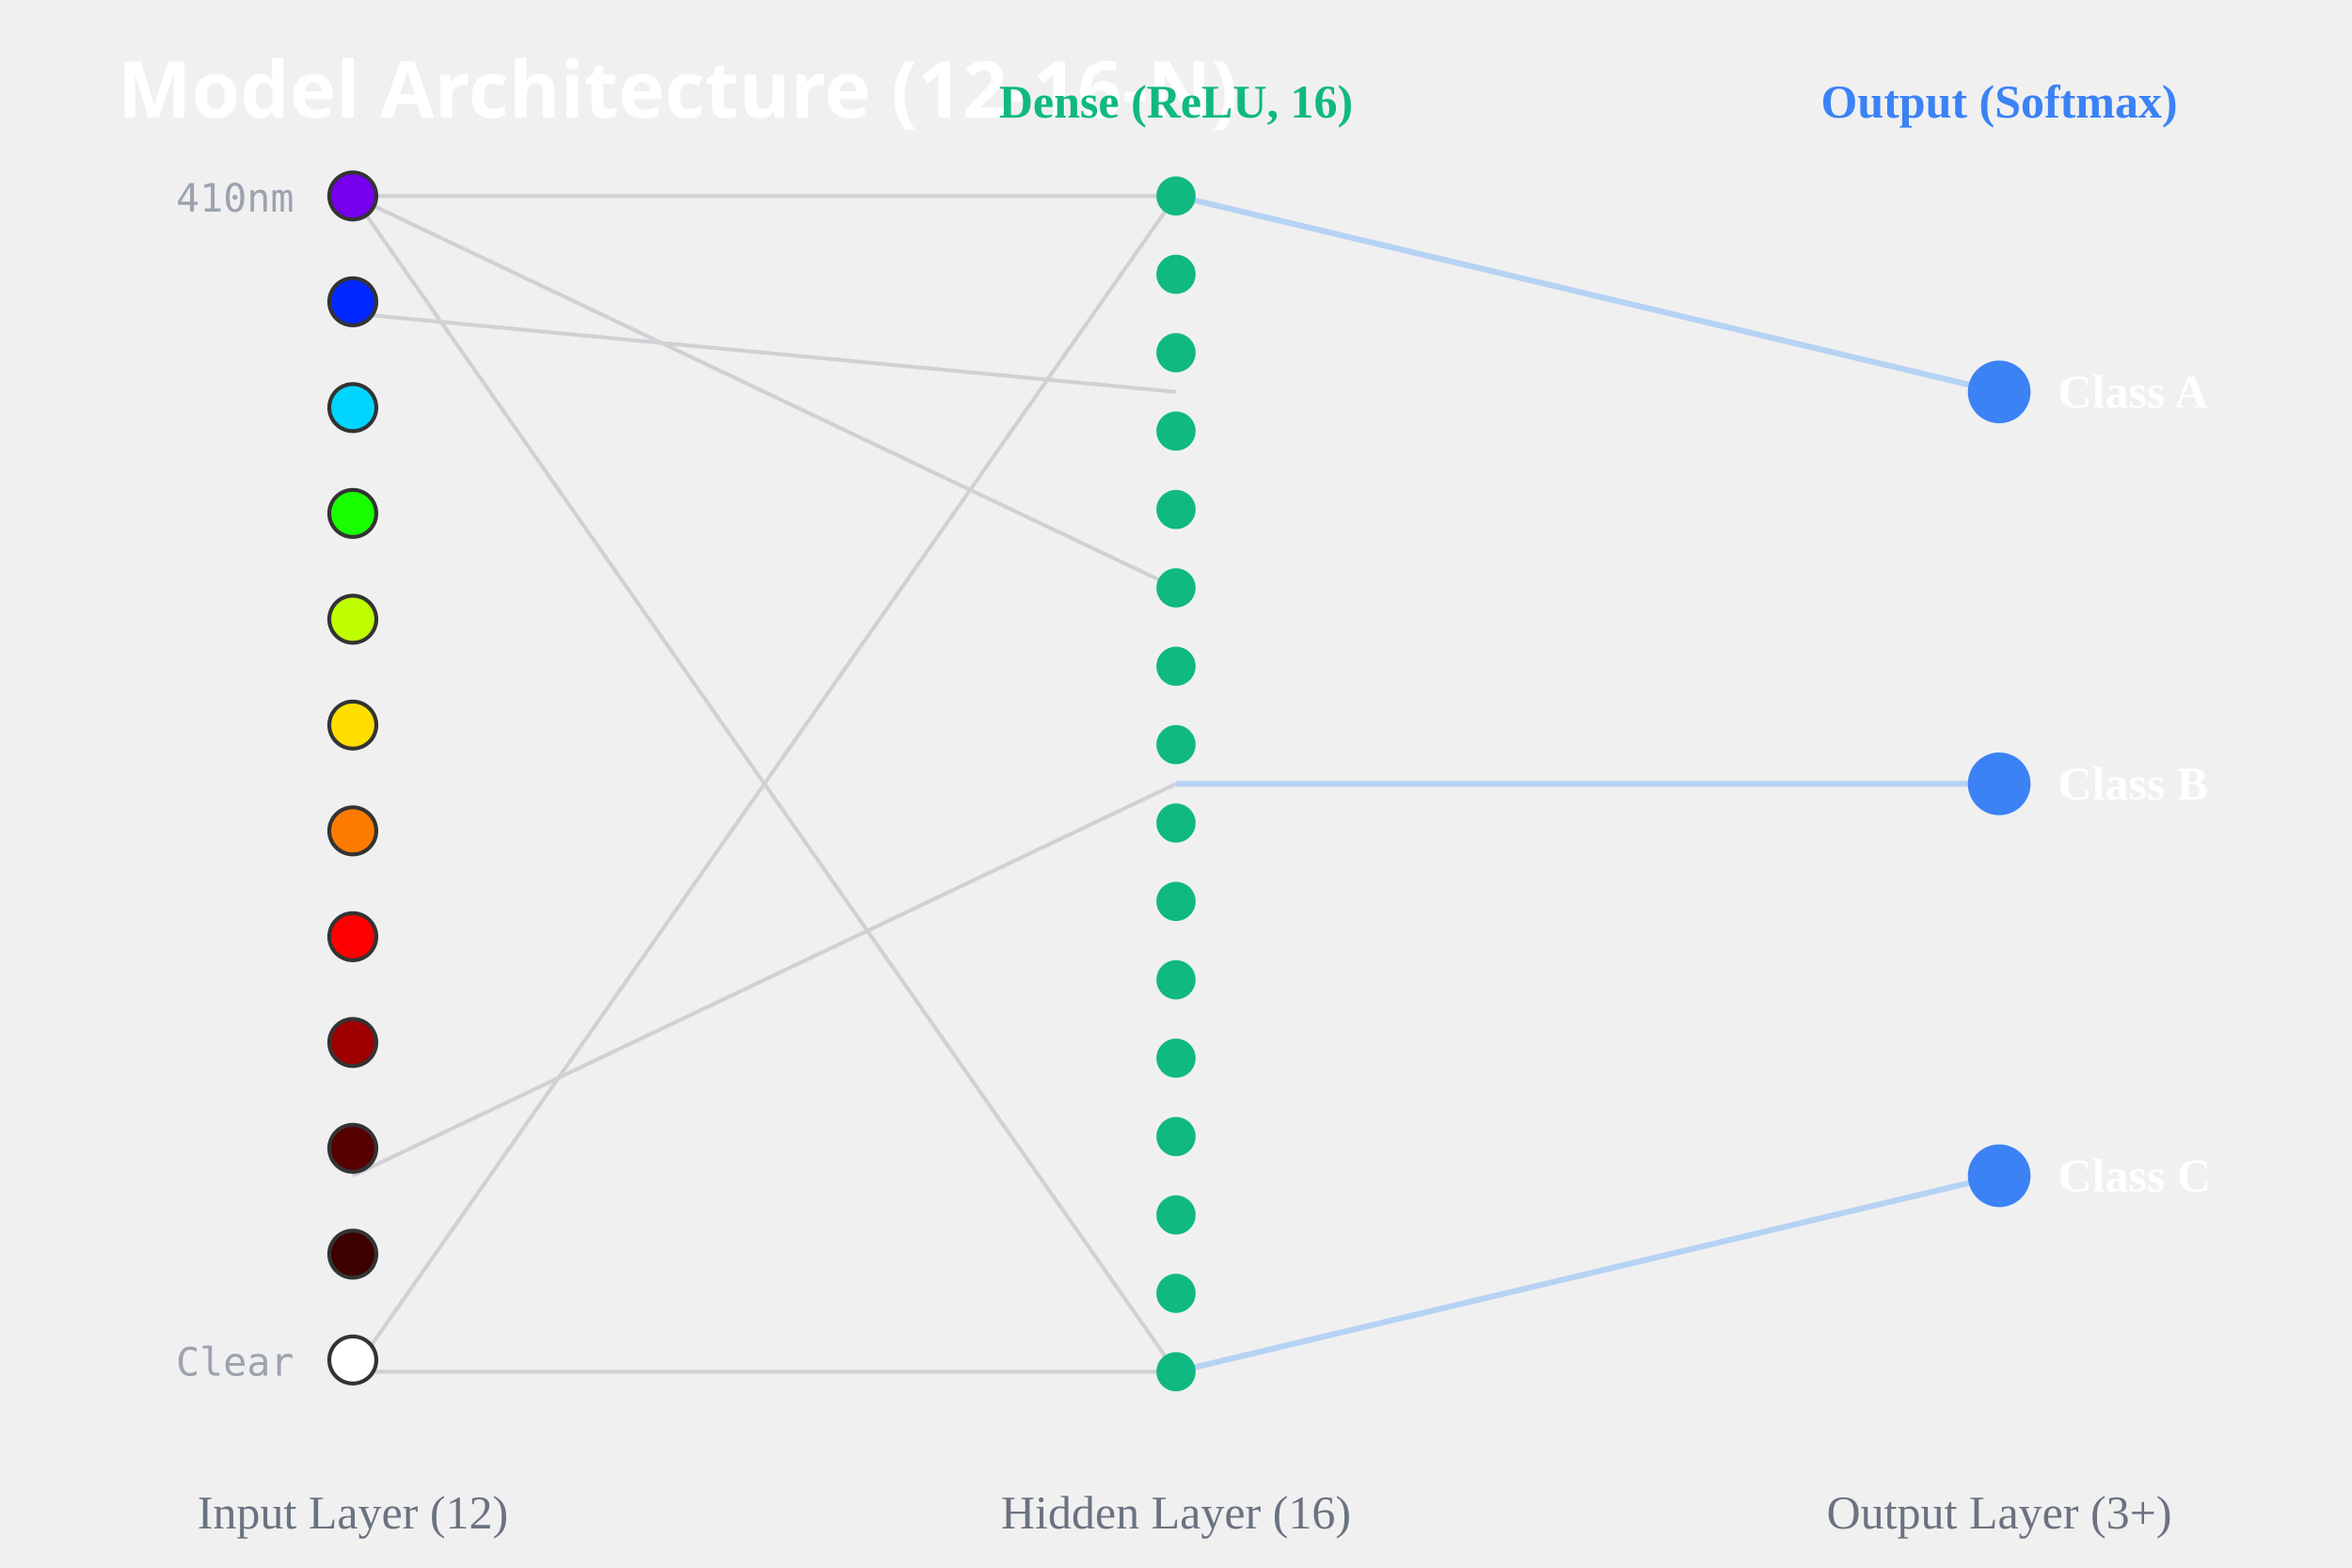
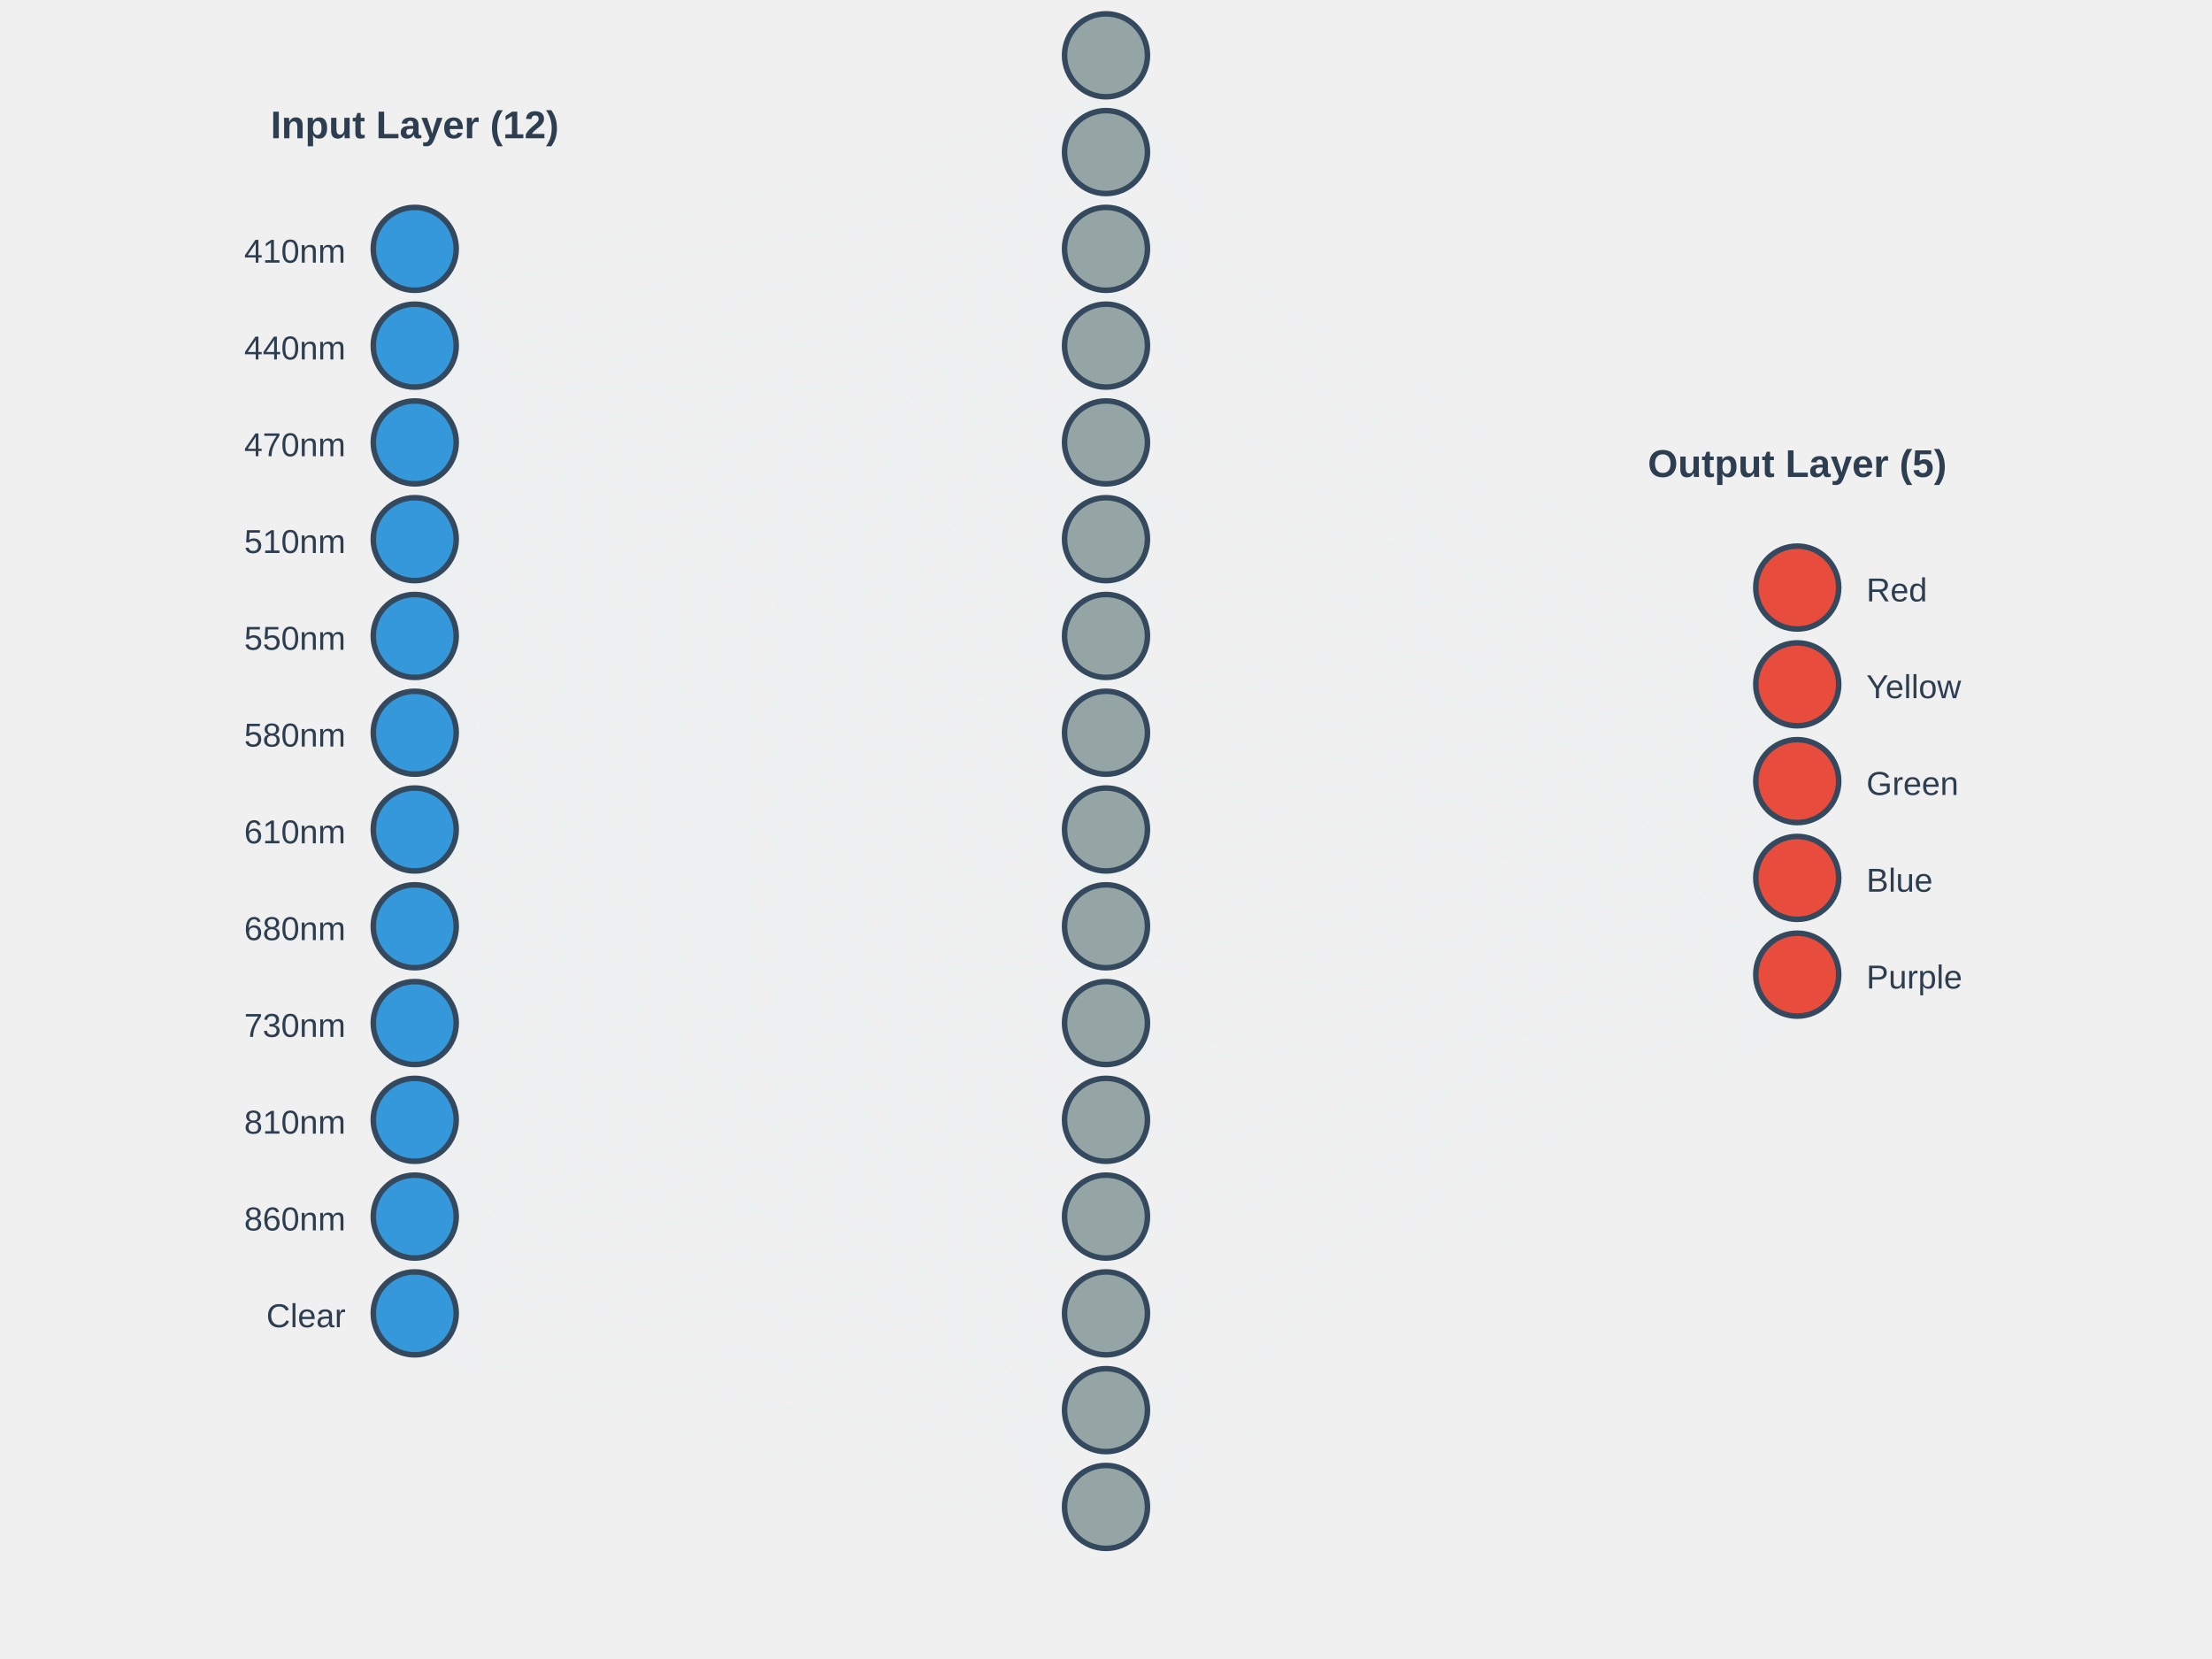
- <svg xmlns="http://www.w3.org/2000/svg" width="600" height="400" viewBox="0 0 600 400" style="background-color: #111827; border-radius: 8px;">
-   <defs>
-     <marker id="arrow" markerWidth="6" markerHeight="6" refX="10" refY="3" orient="auto" markerUnits="strokeWidth">
-       <path d="M0,0 L0,6 L9,3 z" fill="#4b5563" />
-     </marker>
-   </defs>
-   <text x="30" y="30" fill="white" font-family="sans-serif" font-size="20" font-weight="bold">Model Architecture (12-16-N)</text>
-   <g opacity="0.2">
-     <line x1="90" y1="50" x2="300" y2="50" stroke="#4b5563" stroke-width="1" />
-     <line x1="90" y1="50" x2="300" y2="350" stroke="#4b5563" stroke-width="1" />
-     <line x1="90" y1="350" x2="300" y2="50" stroke="#4b5563" stroke-width="1" />
-     <line x1="90" y1="350" x2="300" y2="350" stroke="#4b5563" stroke-width="1" />
-     <path d="M90,50 L300,150 M90,80 L300,100 M90,300 L300,200" stroke="#4b5563" stroke-width="1" />
-   </g>
-   <g opacity="0.4">
-     <line x1="300" y1="50" x2="510" y2="100" stroke="#60a5fa" stroke-width="1.5" />
-     <line x1="300" y1="350" x2="510" y2="300" stroke="#60a5fa" stroke-width="1.5" />
-     <line x1="300" y1="200" x2="510" y2="200" stroke="#60a5fa" stroke-width="1.5" />
-   </g>
-   <g>
-     <circle cx="90" cy="50" r="6" fill="#7600ed" stroke="#333" stroke-width="1" />
-     <text x="75" y="54" text-anchor="end" fill="#9ca3af" font-size="10" font-family="monospace">410nm</text>
-     <circle cx="90" cy="77" r="6" fill="#0028ff" stroke="#333" stroke-width="1" />
-     <circle cx="90" cy="104" r="6" fill="#00d5ff" stroke="#333" stroke-width="1" />
-     <circle cx="90" cy="131" r="6" fill="#1aff00" stroke="#333" stroke-width="1" />
-     <circle cx="90" cy="158" r="6" fill="#bfff00" stroke="#333" stroke-width="1" />
-     <circle cx="90" cy="185" r="6" fill="#ffdf00" stroke="#333" stroke-width="1" />
-     <circle cx="90" cy="212" r="6" fill="#ff7b00" stroke="#333" stroke-width="1" />
-     <circle cx="90" cy="239" r="6" fill="#ff0000" stroke="#333" stroke-width="1" />
-     <circle cx="90" cy="266" r="6" fill="#9e0000" stroke="#333" stroke-width="1" />
-     <circle cx="90" cy="293" r="6" fill="#570000" stroke="#333" stroke-width="1" />
-     <circle cx="90" cy="320" r="6" fill="#3d0000" stroke="#333" stroke-width="1" />
-     <circle cx="90" cy="347" r="6" fill="#ffffff" stroke="#333" stroke-width="1" />
-     <text x="75" y="351" text-anchor="end" fill="#9ca3af" font-size="10" font-family="monospace">Clear</text>
-   </g>
-   <text x="90" y="390" text-anchor="middle" fill="#6b7280" font-size="12">Input Layer (12)</text>
-   <g>
-     <circle cx="300" cy="50" r="5" fill="#10b981" />
-     <circle cx="300" cy="70" r="5" fill="#10b981" />
-     <circle cx="300" cy="90" r="5" fill="#10b981" />
-     <circle cx="300" cy="110" r="5" fill="#10b981" />
-     <circle cx="300" cy="130" r="5" fill="#10b981" />
-     <circle cx="300" cy="150" r="5" fill="#10b981" />
-     <circle cx="300" cy="170" r="5" fill="#10b981" />
-     <circle cx="300" cy="190" r="5" fill="#10b981" />
-     <circle cx="300" cy="210" r="5" fill="#10b981" />
-     <circle cx="300" cy="230" r="5" fill="#10b981" />
-     <circle cx="300" cy="250" r="5" fill="#10b981" />
-     <circle cx="300" cy="270" r="5" fill="#10b981" />
-     <circle cx="300" cy="290" r="5" fill="#10b981" />
-     <circle cx="300" cy="310" r="5" fill="#10b981" />
-     <circle cx="300" cy="330" r="5" fill="#10b981" />
-     <circle cx="300" cy="350" r="5" fill="#10b981" />
-   </g>
-   <text x="300" y="30" text-anchor="middle" fill="#10b981" font-size="12" font-weight="bold">Dense (ReLU, 16)</text>
-   <text x="300" y="390" text-anchor="middle" fill="#6b7280" font-size="12">Hidden Layer (16)</text>
-   <g>
-     <circle cx="510" cy="100" r="8" fill="#3b82f6" />
-     <text x="525" y="104" text-anchor="start" fill="white" font-size="12" font-weight="bold">Class A</text>
-     <circle cx="510" cy="200" r="8" fill="#3b82f6" />
-     <text x="525" y="204" text-anchor="start" fill="white" font-size="12" font-weight="bold">Class B</text>
-     <circle cx="510" cy="300" r="8" fill="#3b82f6" />
-     <text x="525" y="304" text-anchor="start" fill="white" font-size="12" font-weight="bold">Class C</text>
-   </g>
-   <text x="510" y="30" text-anchor="middle" fill="#3b82f6" font-size="12" font-weight="bold">Output (Softmax)</text>
-   <text x="510" y="390" text-anchor="middle" fill="#6b7280" font-size="12">Output Layer (3+)</text>
+ <svg xmlns="http://www.w3.org/2000/svg" width="800" height="600" style="background-color:white">
+   <line x1="150" y1="105.0" x2="400" y2="35.0" stroke="#ecf0f1" stroke-width="1" />
+   <line x1="150" y1="105.0" x2="400" y2="70.0" stroke="#ecf0f1" stroke-width="1" />
+   <line x1="150" y1="105.0" x2="400" y2="105.0" stroke="#ecf0f1" stroke-width="1" />
+   <line x1="150" y1="105.0" x2="400" y2="140.0" stroke="#ecf0f1" stroke-width="1" />
+   <line x1="150" y1="105.0" x2="400" y2="175.0" stroke="#ecf0f1" stroke-width="1" />
+   <line x1="150" y1="105.0" x2="400" y2="210.0" stroke="#ecf0f1" stroke-width="1" />
+   <line x1="150" y1="105.0" x2="400" y2="245.0" stroke="#ecf0f1" stroke-width="1" />
+   <line x1="150" y1="105.0" x2="400" y2="280.0" stroke="#ecf0f1" stroke-width="1" />
+   <line x1="150" y1="105.0" x2="400" y2="315.0" stroke="#ecf0f1" stroke-width="1" />
+   <line x1="150" y1="105.0" x2="400" y2="350.0" stroke="#ecf0f1" stroke-width="1" />
+   <line x1="150" y1="105.0" x2="400" y2="385.0" stroke="#ecf0f1" stroke-width="1" />
+   <line x1="150" y1="105.0" x2="400" y2="420.0" stroke="#ecf0f1" stroke-width="1" />
+   <line x1="150" y1="105.0" x2="400" y2="455.0" stroke="#ecf0f1" stroke-width="1" />
+   <line x1="150" y1="105.0" x2="400" y2="490.0" stroke="#ecf0f1" stroke-width="1" />
+   <line x1="150" y1="105.0" x2="400" y2="525.0" stroke="#ecf0f1" stroke-width="1" />
+   <line x1="150" y1="105.0" x2="400" y2="560.0" stroke="#ecf0f1" stroke-width="1" />
+   <line x1="150" y1="140.0" x2="400" y2="35.0" stroke="#ecf0f1" stroke-width="1" />
+   <line x1="150" y1="140.0" x2="400" y2="70.0" stroke="#ecf0f1" stroke-width="1" />
+   <line x1="150" y1="140.0" x2="400" y2="105.0" stroke="#ecf0f1" stroke-width="1" />
+   <line x1="150" y1="140.0" x2="400" y2="140.0" stroke="#ecf0f1" stroke-width="1" />
+   <line x1="150" y1="140.0" x2="400" y2="175.0" stroke="#ecf0f1" stroke-width="1" />
+   <line x1="150" y1="140.0" x2="400" y2="210.0" stroke="#ecf0f1" stroke-width="1" />
+   <line x1="150" y1="140.0" x2="400" y2="245.0" stroke="#ecf0f1" stroke-width="1" />
+   <line x1="150" y1="140.0" x2="400" y2="280.0" stroke="#ecf0f1" stroke-width="1" />
+   <line x1="150" y1="140.0" x2="400" y2="315.0" stroke="#ecf0f1" stroke-width="1" />
+   <line x1="150" y1="140.0" x2="400" y2="350.0" stroke="#ecf0f1" stroke-width="1" />
+   <line x1="150" y1="140.0" x2="400" y2="385.0" stroke="#ecf0f1" stroke-width="1" />
+   <line x1="150" y1="140.0" x2="400" y2="420.0" stroke="#ecf0f1" stroke-width="1" />
+   <line x1="150" y1="140.0" x2="400" y2="455.0" stroke="#ecf0f1" stroke-width="1" />
+   <line x1="150" y1="140.0" x2="400" y2="490.0" stroke="#ecf0f1" stroke-width="1" />
+   <line x1="150" y1="140.0" x2="400" y2="525.0" stroke="#ecf0f1" stroke-width="1" />
+   <line x1="150" y1="140.0" x2="400" y2="560.0" stroke="#ecf0f1" stroke-width="1" />
+   <line x1="150" y1="175.0" x2="400" y2="35.0" stroke="#ecf0f1" stroke-width="1" />
+   <line x1="150" y1="175.0" x2="400" y2="70.0" stroke="#ecf0f1" stroke-width="1" />
+   <line x1="150" y1="175.0" x2="400" y2="105.0" stroke="#ecf0f1" stroke-width="1" />
+   <line x1="150" y1="175.0" x2="400" y2="140.0" stroke="#ecf0f1" stroke-width="1" />
+   <line x1="150" y1="175.0" x2="400" y2="175.0" stroke="#ecf0f1" stroke-width="1" />
+   <line x1="150" y1="175.0" x2="400" y2="210.0" stroke="#ecf0f1" stroke-width="1" />
+   <line x1="150" y1="175.0" x2="400" y2="245.0" stroke="#ecf0f1" stroke-width="1" />
+   <line x1="150" y1="175.0" x2="400" y2="280.0" stroke="#ecf0f1" stroke-width="1" />
+   <line x1="150" y1="175.0" x2="400" y2="315.0" stroke="#ecf0f1" stroke-width="1" />
+   <line x1="150" y1="175.0" x2="400" y2="350.0" stroke="#ecf0f1" stroke-width="1" />
+   <line x1="150" y1="175.0" x2="400" y2="385.0" stroke="#ecf0f1" stroke-width="1" />
+   <line x1="150" y1="175.0" x2="400" y2="420.0" stroke="#ecf0f1" stroke-width="1" />
+   <line x1="150" y1="175.0" x2="400" y2="455.0" stroke="#ecf0f1" stroke-width="1" />
+   <line x1="150" y1="175.0" x2="400" y2="490.0" stroke="#ecf0f1" stroke-width="1" />
+   <line x1="150" y1="175.0" x2="400" y2="525.0" stroke="#ecf0f1" stroke-width="1" />
+   <line x1="150" y1="175.0" x2="400" y2="560.0" stroke="#ecf0f1" stroke-width="1" />
+   <line x1="150" y1="210.0" x2="400" y2="35.0" stroke="#ecf0f1" stroke-width="1" />
+   <line x1="150" y1="210.0" x2="400" y2="70.0" stroke="#ecf0f1" stroke-width="1" />
+   <line x1="150" y1="210.0" x2="400" y2="105.0" stroke="#ecf0f1" stroke-width="1" />
+   <line x1="150" y1="210.0" x2="400" y2="140.0" stroke="#ecf0f1" stroke-width="1" />
+   <line x1="150" y1="210.0" x2="400" y2="175.0" stroke="#ecf0f1" stroke-width="1" />
+   <line x1="150" y1="210.0" x2="400" y2="210.0" stroke="#ecf0f1" stroke-width="1" />
+   <line x1="150" y1="210.0" x2="400" y2="245.0" stroke="#ecf0f1" stroke-width="1" />
+   <line x1="150" y1="210.0" x2="400" y2="280.0" stroke="#ecf0f1" stroke-width="1" />
+   <line x1="150" y1="210.0" x2="400" y2="315.0" stroke="#ecf0f1" stroke-width="1" />
+   <line x1="150" y1="210.0" x2="400" y2="350.0" stroke="#ecf0f1" stroke-width="1" />
+   <line x1="150" y1="210.0" x2="400" y2="385.0" stroke="#ecf0f1" stroke-width="1" />
+   <line x1="150" y1="210.0" x2="400" y2="420.0" stroke="#ecf0f1" stroke-width="1" />
+   <line x1="150" y1="210.0" x2="400" y2="455.0" stroke="#ecf0f1" stroke-width="1" />
+   <line x1="150" y1="210.0" x2="400" y2="490.0" stroke="#ecf0f1" stroke-width="1" />
+   <line x1="150" y1="210.0" x2="400" y2="525.0" stroke="#ecf0f1" stroke-width="1" />
+   <line x1="150" y1="210.0" x2="400" y2="560.0" stroke="#ecf0f1" stroke-width="1" />
+   <line x1="150" y1="245.0" x2="400" y2="35.0" stroke="#ecf0f1" stroke-width="1" />
+   <line x1="150" y1="245.0" x2="400" y2="70.0" stroke="#ecf0f1" stroke-width="1" />
+   <line x1="150" y1="245.0" x2="400" y2="105.0" stroke="#ecf0f1" stroke-width="1" />
+   <line x1="150" y1="245.0" x2="400" y2="140.0" stroke="#ecf0f1" stroke-width="1" />
+   <line x1="150" y1="245.0" x2="400" y2="175.0" stroke="#ecf0f1" stroke-width="1" />
+   <line x1="150" y1="245.0" x2="400" y2="210.0" stroke="#ecf0f1" stroke-width="1" />
+   <line x1="150" y1="245.0" x2="400" y2="245.0" stroke="#ecf0f1" stroke-width="1" />
+   <line x1="150" y1="245.0" x2="400" y2="280.0" stroke="#ecf0f1" stroke-width="1" />
+   <line x1="150" y1="245.0" x2="400" y2="315.0" stroke="#ecf0f1" stroke-width="1" />
+   <line x1="150" y1="245.0" x2="400" y2="350.0" stroke="#ecf0f1" stroke-width="1" />
+   <line x1="150" y1="245.0" x2="400" y2="385.0" stroke="#ecf0f1" stroke-width="1" />
+   <line x1="150" y1="245.0" x2="400" y2="420.0" stroke="#ecf0f1" stroke-width="1" />
+   <line x1="150" y1="245.0" x2="400" y2="455.0" stroke="#ecf0f1" stroke-width="1" />
+   <line x1="150" y1="245.0" x2="400" y2="490.0" stroke="#ecf0f1" stroke-width="1" />
+   <line x1="150" y1="245.0" x2="400" y2="525.0" stroke="#ecf0f1" stroke-width="1" />
+   <line x1="150" y1="245.0" x2="400" y2="560.0" stroke="#ecf0f1" stroke-width="1" />
+   <line x1="150" y1="280.0" x2="400" y2="35.0" stroke="#ecf0f1" stroke-width="1" />
+   <line x1="150" y1="280.0" x2="400" y2="70.0" stroke="#ecf0f1" stroke-width="1" />
+   <line x1="150" y1="280.0" x2="400" y2="105.0" stroke="#ecf0f1" stroke-width="1" />
+   <line x1="150" y1="280.0" x2="400" y2="140.0" stroke="#ecf0f1" stroke-width="1" />
+   <line x1="150" y1="280.0" x2="400" y2="175.0" stroke="#ecf0f1" stroke-width="1" />
+   <line x1="150" y1="280.0" x2="400" y2="210.0" stroke="#ecf0f1" stroke-width="1" />
+   <line x1="150" y1="280.0" x2="400" y2="245.0" stroke="#ecf0f1" stroke-width="1" />
+   <line x1="150" y1="280.0" x2="400" y2="280.0" stroke="#ecf0f1" stroke-width="1" />
+   <line x1="150" y1="280.0" x2="400" y2="315.0" stroke="#ecf0f1" stroke-width="1" />
+   <line x1="150" y1="280.0" x2="400" y2="350.0" stroke="#ecf0f1" stroke-width="1" />
+   <line x1="150" y1="280.0" x2="400" y2="385.0" stroke="#ecf0f1" stroke-width="1" />
+   <line x1="150" y1="280.0" x2="400" y2="420.0" stroke="#ecf0f1" stroke-width="1" />
+   <line x1="150" y1="280.0" x2="400" y2="455.0" stroke="#ecf0f1" stroke-width="1" />
+   <line x1="150" y1="280.0" x2="400" y2="490.0" stroke="#ecf0f1" stroke-width="1" />
+   <line x1="150" y1="280.0" x2="400" y2="525.0" stroke="#ecf0f1" stroke-width="1" />
+   <line x1="150" y1="280.0" x2="400" y2="560.0" stroke="#ecf0f1" stroke-width="1" />
+   <line x1="150" y1="315.0" x2="400" y2="35.0" stroke="#ecf0f1" stroke-width="1" />
+   <line x1="150" y1="315.0" x2="400" y2="70.0" stroke="#ecf0f1" stroke-width="1" />
+   <line x1="150" y1="315.0" x2="400" y2="105.0" stroke="#ecf0f1" stroke-width="1" />
+   <line x1="150" y1="315.0" x2="400" y2="140.0" stroke="#ecf0f1" stroke-width="1" />
+   <line x1="150" y1="315.0" x2="400" y2="175.0" stroke="#ecf0f1" stroke-width="1" />
+   <line x1="150" y1="315.0" x2="400" y2="210.0" stroke="#ecf0f1" stroke-width="1" />
+   <line x1="150" y1="315.0" x2="400" y2="245.0" stroke="#ecf0f1" stroke-width="1" />
+   <line x1="150" y1="315.0" x2="400" y2="280.0" stroke="#ecf0f1" stroke-width="1" />
+   <line x1="150" y1="315.0" x2="400" y2="315.0" stroke="#ecf0f1" stroke-width="1" />
+   <line x1="150" y1="315.0" x2="400" y2="350.0" stroke="#ecf0f1" stroke-width="1" />
+   <line x1="150" y1="315.0" x2="400" y2="385.0" stroke="#ecf0f1" stroke-width="1" />
+   <line x1="150" y1="315.0" x2="400" y2="420.0" stroke="#ecf0f1" stroke-width="1" />
+   <line x1="150" y1="315.0" x2="400" y2="455.0" stroke="#ecf0f1" stroke-width="1" />
+   <line x1="150" y1="315.0" x2="400" y2="490.0" stroke="#ecf0f1" stroke-width="1" />
+   <line x1="150" y1="315.0" x2="400" y2="525.0" stroke="#ecf0f1" stroke-width="1" />
+   <line x1="150" y1="315.0" x2="400" y2="560.0" stroke="#ecf0f1" stroke-width="1" />
+   <line x1="150" y1="350.0" x2="400" y2="35.0" stroke="#ecf0f1" stroke-width="1" />
+   <line x1="150" y1="350.0" x2="400" y2="70.0" stroke="#ecf0f1" stroke-width="1" />
+   <line x1="150" y1="350.0" x2="400" y2="105.0" stroke="#ecf0f1" stroke-width="1" />
+   <line x1="150" y1="350.0" x2="400" y2="140.0" stroke="#ecf0f1" stroke-width="1" />
+   <line x1="150" y1="350.0" x2="400" y2="175.0" stroke="#ecf0f1" stroke-width="1" />
+   <line x1="150" y1="350.0" x2="400" y2="210.0" stroke="#ecf0f1" stroke-width="1" />
+   <line x1="150" y1="350.0" x2="400" y2="245.0" stroke="#ecf0f1" stroke-width="1" />
+   <line x1="150" y1="350.0" x2="400" y2="280.0" stroke="#ecf0f1" stroke-width="1" />
+   <line x1="150" y1="350.0" x2="400" y2="315.0" stroke="#ecf0f1" stroke-width="1" />
+   <line x1="150" y1="350.0" x2="400" y2="350.0" stroke="#ecf0f1" stroke-width="1" />
+   <line x1="150" y1="350.0" x2="400" y2="385.0" stroke="#ecf0f1" stroke-width="1" />
+   <line x1="150" y1="350.0" x2="400" y2="420.0" stroke="#ecf0f1" stroke-width="1" />
+   <line x1="150" y1="350.0" x2="400" y2="455.0" stroke="#ecf0f1" stroke-width="1" />
+   <line x1="150" y1="350.0" x2="400" y2="490.0" stroke="#ecf0f1" stroke-width="1" />
+   <line x1="150" y1="350.0" x2="400" y2="525.0" stroke="#ecf0f1" stroke-width="1" />
+   <line x1="150" y1="350.0" x2="400" y2="560.0" stroke="#ecf0f1" stroke-width="1" />
+   <line x1="150" y1="385.0" x2="400" y2="35.0" stroke="#ecf0f1" stroke-width="1" />
+   <line x1="150" y1="385.0" x2="400" y2="70.0" stroke="#ecf0f1" stroke-width="1" />
+   <line x1="150" y1="385.0" x2="400" y2="105.0" stroke="#ecf0f1" stroke-width="1" />
+   <line x1="150" y1="385.0" x2="400" y2="140.0" stroke="#ecf0f1" stroke-width="1" />
+   <line x1="150" y1="385.0" x2="400" y2="175.0" stroke="#ecf0f1" stroke-width="1" />
+   <line x1="150" y1="385.0" x2="400" y2="210.0" stroke="#ecf0f1" stroke-width="1" />
+   <line x1="150" y1="385.0" x2="400" y2="245.0" stroke="#ecf0f1" stroke-width="1" />
+   <line x1="150" y1="385.0" x2="400" y2="280.0" stroke="#ecf0f1" stroke-width="1" />
+   <line x1="150" y1="385.0" x2="400" y2="315.0" stroke="#ecf0f1" stroke-width="1" />
+   <line x1="150" y1="385.0" x2="400" y2="350.0" stroke="#ecf0f1" stroke-width="1" />
+   <line x1="150" y1="385.0" x2="400" y2="385.0" stroke="#ecf0f1" stroke-width="1" />
+   <line x1="150" y1="385.0" x2="400" y2="420.0" stroke="#ecf0f1" stroke-width="1" />
+   <line x1="150" y1="385.0" x2="400" y2="455.0" stroke="#ecf0f1" stroke-width="1" />
+   <line x1="150" y1="385.0" x2="400" y2="490.0" stroke="#ecf0f1" stroke-width="1" />
+   <line x1="150" y1="385.0" x2="400" y2="525.0" stroke="#ecf0f1" stroke-width="1" />
+   <line x1="150" y1="385.0" x2="400" y2="560.0" stroke="#ecf0f1" stroke-width="1" />
+   <line x1="150" y1="420.0" x2="400" y2="35.0" stroke="#ecf0f1" stroke-width="1" />
+   <line x1="150" y1="420.0" x2="400" y2="70.0" stroke="#ecf0f1" stroke-width="1" />
+   <line x1="150" y1="420.0" x2="400" y2="105.0" stroke="#ecf0f1" stroke-width="1" />
+   <line x1="150" y1="420.0" x2="400" y2="140.0" stroke="#ecf0f1" stroke-width="1" />
+   <line x1="150" y1="420.0" x2="400" y2="175.0" stroke="#ecf0f1" stroke-width="1" />
+   <line x1="150" y1="420.0" x2="400" y2="210.0" stroke="#ecf0f1" stroke-width="1" />
+   <line x1="150" y1="420.0" x2="400" y2="245.0" stroke="#ecf0f1" stroke-width="1" />
+   <line x1="150" y1="420.0" x2="400" y2="280.0" stroke="#ecf0f1" stroke-width="1" />
+   <line x1="150" y1="420.0" x2="400" y2="315.0" stroke="#ecf0f1" stroke-width="1" />
+   <line x1="150" y1="420.0" x2="400" y2="350.0" stroke="#ecf0f1" stroke-width="1" />
+   <line x1="150" y1="420.0" x2="400" y2="385.0" stroke="#ecf0f1" stroke-width="1" />
+   <line x1="150" y1="420.0" x2="400" y2="420.0" stroke="#ecf0f1" stroke-width="1" />
+   <line x1="150" y1="420.0" x2="400" y2="455.0" stroke="#ecf0f1" stroke-width="1" />
+   <line x1="150" y1="420.0" x2="400" y2="490.0" stroke="#ecf0f1" stroke-width="1" />
+   <line x1="150" y1="420.0" x2="400" y2="525.0" stroke="#ecf0f1" stroke-width="1" />
+   <line x1="150" y1="420.0" x2="400" y2="560.0" stroke="#ecf0f1" stroke-width="1" />
+   <line x1="150" y1="455.0" x2="400" y2="35.0" stroke="#ecf0f1" stroke-width="1" />
+   <line x1="150" y1="455.0" x2="400" y2="70.0" stroke="#ecf0f1" stroke-width="1" />
+   <line x1="150" y1="455.0" x2="400" y2="105.0" stroke="#ecf0f1" stroke-width="1" />
+   <line x1="150" y1="455.0" x2="400" y2="140.0" stroke="#ecf0f1" stroke-width="1" />
+   <line x1="150" y1="455.0" x2="400" y2="175.0" stroke="#ecf0f1" stroke-width="1" />
+   <line x1="150" y1="455.0" x2="400" y2="210.0" stroke="#ecf0f1" stroke-width="1" />
+   <line x1="150" y1="455.0" x2="400" y2="245.0" stroke="#ecf0f1" stroke-width="1" />
+   <line x1="150" y1="455.0" x2="400" y2="280.0" stroke="#ecf0f1" stroke-width="1" />
+   <line x1="150" y1="455.0" x2="400" y2="315.0" stroke="#ecf0f1" stroke-width="1" />
+   <line x1="150" y1="455.0" x2="400" y2="350.0" stroke="#ecf0f1" stroke-width="1" />
+   <line x1="150" y1="455.0" x2="400" y2="385.0" stroke="#ecf0f1" stroke-width="1" />
+   <line x1="150" y1="455.0" x2="400" y2="420.0" stroke="#ecf0f1" stroke-width="1" />
+   <line x1="150" y1="455.0" x2="400" y2="455.0" stroke="#ecf0f1" stroke-width="1" />
+   <line x1="150" y1="455.0" x2="400" y2="490.0" stroke="#ecf0f1" stroke-width="1" />
+   <line x1="150" y1="455.0" x2="400" y2="525.0" stroke="#ecf0f1" stroke-width="1" />
+   <line x1="150" y1="455.0" x2="400" y2="560.0" stroke="#ecf0f1" stroke-width="1" />
+   <line x1="150" y1="490.0" x2="400" y2="35.0" stroke="#ecf0f1" stroke-width="1" />
+   <line x1="150" y1="490.0" x2="400" y2="70.0" stroke="#ecf0f1" stroke-width="1" />
+   <line x1="150" y1="490.0" x2="400" y2="105.0" stroke="#ecf0f1" stroke-width="1" />
+   <line x1="150" y1="490.0" x2="400" y2="140.0" stroke="#ecf0f1" stroke-width="1" />
+   <line x1="150" y1="490.0" x2="400" y2="175.0" stroke="#ecf0f1" stroke-width="1" />
+   <line x1="150" y1="490.0" x2="400" y2="210.0" stroke="#ecf0f1" stroke-width="1" />
+   <line x1="150" y1="490.0" x2="400" y2="245.0" stroke="#ecf0f1" stroke-width="1" />
+   <line x1="150" y1="490.0" x2="400" y2="280.0" stroke="#ecf0f1" stroke-width="1" />
+   <line x1="150" y1="490.0" x2="400" y2="315.0" stroke="#ecf0f1" stroke-width="1" />
+   <line x1="150" y1="490.0" x2="400" y2="350.0" stroke="#ecf0f1" stroke-width="1" />
+   <line x1="150" y1="490.0" x2="400" y2="385.0" stroke="#ecf0f1" stroke-width="1" />
+   <line x1="150" y1="490.0" x2="400" y2="420.0" stroke="#ecf0f1" stroke-width="1" />
+   <line x1="150" y1="490.0" x2="400" y2="455.0" stroke="#ecf0f1" stroke-width="1" />
+   <line x1="150" y1="490.0" x2="400" y2="490.0" stroke="#ecf0f1" stroke-width="1" />
+   <line x1="150" y1="490.0" x2="400" y2="525.0" stroke="#ecf0f1" stroke-width="1" />
+   <line x1="150" y1="490.0" x2="400" y2="560.0" stroke="#ecf0f1" stroke-width="1" />
+   <line x1="400" y1="35.0" x2="650" y2="227.5" stroke="#ecf0f1" stroke-width="1" />
+   <line x1="400" y1="35.0" x2="650" y2="262.5" stroke="#ecf0f1" stroke-width="1" />
+   <line x1="400" y1="35.0" x2="650" y2="297.5" stroke="#ecf0f1" stroke-width="1" />
+   <line x1="400" y1="35.0" x2="650" y2="332.5" stroke="#ecf0f1" stroke-width="1" />
+   <line x1="400" y1="35.0" x2="650" y2="367.5" stroke="#ecf0f1" stroke-width="1" />
+   <line x1="400" y1="70.0" x2="650" y2="227.5" stroke="#ecf0f1" stroke-width="1" />
+   <line x1="400" y1="70.0" x2="650" y2="262.5" stroke="#ecf0f1" stroke-width="1" />
+   <line x1="400" y1="70.0" x2="650" y2="297.5" stroke="#ecf0f1" stroke-width="1" />
+   <line x1="400" y1="70.0" x2="650" y2="332.5" stroke="#ecf0f1" stroke-width="1" />
+   <line x1="400" y1="70.0" x2="650" y2="367.5" stroke="#ecf0f1" stroke-width="1" />
+   <line x1="400" y1="105.0" x2="650" y2="227.5" stroke="#ecf0f1" stroke-width="1" />
+   <line x1="400" y1="105.0" x2="650" y2="262.5" stroke="#ecf0f1" stroke-width="1" />
+   <line x1="400" y1="105.0" x2="650" y2="297.5" stroke="#ecf0f1" stroke-width="1" />
+   <line x1="400" y1="105.0" x2="650" y2="332.5" stroke="#ecf0f1" stroke-width="1" />
+   <line x1="400" y1="105.0" x2="650" y2="367.5" stroke="#ecf0f1" stroke-width="1" />
+   <line x1="400" y1="140.0" x2="650" y2="227.5" stroke="#ecf0f1" stroke-width="1" />
+   <line x1="400" y1="140.0" x2="650" y2="262.5" stroke="#ecf0f1" stroke-width="1" />
+   <line x1="400" y1="140.0" x2="650" y2="297.5" stroke="#ecf0f1" stroke-width="1" />
+   <line x1="400" y1="140.0" x2="650" y2="332.5" stroke="#ecf0f1" stroke-width="1" />
+   <line x1="400" y1="140.0" x2="650" y2="367.5" stroke="#ecf0f1" stroke-width="1" />
+   <line x1="400" y1="175.0" x2="650" y2="227.5" stroke="#ecf0f1" stroke-width="1" />
+   <line x1="400" y1="175.0" x2="650" y2="262.5" stroke="#ecf0f1" stroke-width="1" />
+   <line x1="400" y1="175.0" x2="650" y2="297.5" stroke="#ecf0f1" stroke-width="1" />
+   <line x1="400" y1="175.0" x2="650" y2="332.5" stroke="#ecf0f1" stroke-width="1" />
+   <line x1="400" y1="175.0" x2="650" y2="367.5" stroke="#ecf0f1" stroke-width="1" />
+   <line x1="400" y1="210.0" x2="650" y2="227.5" stroke="#ecf0f1" stroke-width="1" />
+   <line x1="400" y1="210.0" x2="650" y2="262.5" stroke="#ecf0f1" stroke-width="1" />
+   <line x1="400" y1="210.0" x2="650" y2="297.5" stroke="#ecf0f1" stroke-width="1" />
+   <line x1="400" y1="210.0" x2="650" y2="332.5" stroke="#ecf0f1" stroke-width="1" />
+   <line x1="400" y1="210.0" x2="650" y2="367.5" stroke="#ecf0f1" stroke-width="1" />
+   <line x1="400" y1="245.0" x2="650" y2="227.5" stroke="#ecf0f1" stroke-width="1" />
+   <line x1="400" y1="245.0" x2="650" y2="262.5" stroke="#ecf0f1" stroke-width="1" />
+   <line x1="400" y1="245.0" x2="650" y2="297.5" stroke="#ecf0f1" stroke-width="1" />
+   <line x1="400" y1="245.0" x2="650" y2="332.5" stroke="#ecf0f1" stroke-width="1" />
+   <line x1="400" y1="245.0" x2="650" y2="367.5" stroke="#ecf0f1" stroke-width="1" />
+   <line x1="400" y1="280.0" x2="650" y2="227.5" stroke="#ecf0f1" stroke-width="1" />
+   <line x1="400" y1="280.0" x2="650" y2="262.5" stroke="#ecf0f1" stroke-width="1" />
+   <line x1="400" y1="280.0" x2="650" y2="297.5" stroke="#ecf0f1" stroke-width="1" />
+   <line x1="400" y1="280.0" x2="650" y2="332.5" stroke="#ecf0f1" stroke-width="1" />
+   <line x1="400" y1="280.0" x2="650" y2="367.5" stroke="#ecf0f1" stroke-width="1" />
+   <line x1="400" y1="315.0" x2="650" y2="227.5" stroke="#ecf0f1" stroke-width="1" />
+   <line x1="400" y1="315.0" x2="650" y2="262.5" stroke="#ecf0f1" stroke-width="1" />
+   <line x1="400" y1="315.0" x2="650" y2="297.5" stroke="#ecf0f1" stroke-width="1" />
+   <line x1="400" y1="315.0" x2="650" y2="332.5" stroke="#ecf0f1" stroke-width="1" />
+   <line x1="400" y1="315.0" x2="650" y2="367.5" stroke="#ecf0f1" stroke-width="1" />
+   <line x1="400" y1="350.0" x2="650" y2="227.5" stroke="#ecf0f1" stroke-width="1" />
+   <line x1="400" y1="350.0" x2="650" y2="262.5" stroke="#ecf0f1" stroke-width="1" />
+   <line x1="400" y1="350.0" x2="650" y2="297.5" stroke="#ecf0f1" stroke-width="1" />
+   <line x1="400" y1="350.0" x2="650" y2="332.5" stroke="#ecf0f1" stroke-width="1" />
+   <line x1="400" y1="350.0" x2="650" y2="367.5" stroke="#ecf0f1" stroke-width="1" />
+   <line x1="400" y1="385.0" x2="650" y2="227.5" stroke="#ecf0f1" stroke-width="1" />
+   <line x1="400" y1="385.0" x2="650" y2="262.5" stroke="#ecf0f1" stroke-width="1" />
+   <line x1="400" y1="385.0" x2="650" y2="297.5" stroke="#ecf0f1" stroke-width="1" />
+   <line x1="400" y1="385.0" x2="650" y2="332.5" stroke="#ecf0f1" stroke-width="1" />
+   <line x1="400" y1="385.0" x2="650" y2="367.5" stroke="#ecf0f1" stroke-width="1" />
+   <line x1="400" y1="420.0" x2="650" y2="227.5" stroke="#ecf0f1" stroke-width="1" />
+   <line x1="400" y1="420.0" x2="650" y2="262.5" stroke="#ecf0f1" stroke-width="1" />
+   <line x1="400" y1="420.0" x2="650" y2="297.5" stroke="#ecf0f1" stroke-width="1" />
+   <line x1="400" y1="420.0" x2="650" y2="332.5" stroke="#ecf0f1" stroke-width="1" />
+   <line x1="400" y1="420.0" x2="650" y2="367.5" stroke="#ecf0f1" stroke-width="1" />
+   <line x1="400" y1="455.0" x2="650" y2="227.5" stroke="#ecf0f1" stroke-width="1" />
+   <line x1="400" y1="455.0" x2="650" y2="262.5" stroke="#ecf0f1" stroke-width="1" />
+   <line x1="400" y1="455.0" x2="650" y2="297.5" stroke="#ecf0f1" stroke-width="1" />
+   <line x1="400" y1="455.0" x2="650" y2="332.5" stroke="#ecf0f1" stroke-width="1" />
+   <line x1="400" y1="455.0" x2="650" y2="367.5" stroke="#ecf0f1" stroke-width="1" />
+   <line x1="400" y1="490.0" x2="650" y2="227.5" stroke="#ecf0f1" stroke-width="1" />
+   <line x1="400" y1="490.0" x2="650" y2="262.5" stroke="#ecf0f1" stroke-width="1" />
+   <line x1="400" y1="490.0" x2="650" y2="297.5" stroke="#ecf0f1" stroke-width="1" />
+   <line x1="400" y1="490.0" x2="650" y2="332.5" stroke="#ecf0f1" stroke-width="1" />
+   <line x1="400" y1="490.0" x2="650" y2="367.5" stroke="#ecf0f1" stroke-width="1" />
+   <line x1="400" y1="525.0" x2="650" y2="227.5" stroke="#ecf0f1" stroke-width="1" />
+   <line x1="400" y1="525.0" x2="650" y2="262.5" stroke="#ecf0f1" stroke-width="1" />
+   <line x1="400" y1="525.0" x2="650" y2="297.5" stroke="#ecf0f1" stroke-width="1" />
+   <line x1="400" y1="525.0" x2="650" y2="332.5" stroke="#ecf0f1" stroke-width="1" />
+   <line x1="400" y1="525.0" x2="650" y2="367.5" stroke="#ecf0f1" stroke-width="1" />
+   <line x1="400" y1="560.0" x2="650" y2="227.5" stroke="#ecf0f1" stroke-width="1" />
+   <line x1="400" y1="560.0" x2="650" y2="262.5" stroke="#ecf0f1" stroke-width="1" />
+   <line x1="400" y1="560.0" x2="650" y2="297.5" stroke="#ecf0f1" stroke-width="1" />
+   <line x1="400" y1="560.0" x2="650" y2="332.5" stroke="#ecf0f1" stroke-width="1" />
+   <line x1="400" y1="560.0" x2="650" y2="367.5" stroke="#ecf0f1" stroke-width="1" />
+   <text x="150" y="50.0" font-family="Arial" font-size="14" font-weight="bold" text-anchor="middle" fill="#2c3e50">Input Layer (12)</text>
+   <circle cx="150" cy="90.0" r="15" fill="#3498db" stroke="#34495e" stroke-width="2" />
+   <text x="125" y="95.0" font-family="Arial" font-size="12" text-anchor="end" fill="#2c3e50">410nm</text>
+   <circle cx="150" cy="125.0" r="15" fill="#3498db" stroke="#34495e" stroke-width="2" />
+   <text x="125" y="130.0" font-family="Arial" font-size="12" text-anchor="end" fill="#2c3e50">440nm</text>
+   <circle cx="150" cy="160.0" r="15" fill="#3498db" stroke="#34495e" stroke-width="2" />
+   <text x="125" y="165.0" font-family="Arial" font-size="12" text-anchor="end" fill="#2c3e50">470nm</text>
+   <circle cx="150" cy="195.0" r="15" fill="#3498db" stroke="#34495e" stroke-width="2" />
+   <text x="125" y="200.0" font-family="Arial" font-size="12" text-anchor="end" fill="#2c3e50">510nm</text>
+   <circle cx="150" cy="230.0" r="15" fill="#3498db" stroke="#34495e" stroke-width="2" />
+   <text x="125" y="235.0" font-family="Arial" font-size="12" text-anchor="end" fill="#2c3e50">550nm</text>
+   <circle cx="150" cy="265.0" r="15" fill="#3498db" stroke="#34495e" stroke-width="2" />
+   <text x="125" y="270.0" font-family="Arial" font-size="12" text-anchor="end" fill="#2c3e50">580nm</text>
+   <circle cx="150" cy="300.0" r="15" fill="#3498db" stroke="#34495e" stroke-width="2" />
+   <text x="125" y="305.0" font-family="Arial" font-size="12" text-anchor="end" fill="#2c3e50">610nm</text>
+   <circle cx="150" cy="335.0" r="15" fill="#3498db" stroke="#34495e" stroke-width="2" />
+   <text x="125" y="340.0" font-family="Arial" font-size="12" text-anchor="end" fill="#2c3e50">680nm</text>
+   <circle cx="150" cy="370.0" r="15" fill="#3498db" stroke="#34495e" stroke-width="2" />
+   <text x="125" y="375.0" font-family="Arial" font-size="12" text-anchor="end" fill="#2c3e50">730nm</text>
+   <circle cx="150" cy="405.0" r="15" fill="#3498db" stroke="#34495e" stroke-width="2" />
+   <text x="125" y="410.0" font-family="Arial" font-size="12" text-anchor="end" fill="#2c3e50">810nm</text>
+   <circle cx="150" cy="440.0" r="15" fill="#3498db" stroke="#34495e" stroke-width="2" />
+   <text x="125" y="445.0" font-family="Arial" font-size="12" text-anchor="end" fill="#2c3e50">860nm</text>
+   <circle cx="150" cy="475.0" r="15" fill="#3498db" stroke="#34495e" stroke-width="2" />
+   <text x="125" y="480.0" font-family="Arial" font-size="12" text-anchor="end" fill="#2c3e50">Clear</text>
+   <text x="400" y="-20.0" font-family="Arial" font-size="14" font-weight="bold" text-anchor="middle" fill="#2c3e50">Hidden Layer (16)</text>
+   <circle cx="400" cy="20.0" r="15" fill="#95a5a6" stroke="#34495e" stroke-width="2" />
+   <circle cx="400" cy="55.0" r="15" fill="#95a5a6" stroke="#34495e" stroke-width="2" />
+   <circle cx="400" cy="90.0" r="15" fill="#95a5a6" stroke="#34495e" stroke-width="2" />
+   <circle cx="400" cy="125.0" r="15" fill="#95a5a6" stroke="#34495e" stroke-width="2" />
+   <circle cx="400" cy="160.0" r="15" fill="#95a5a6" stroke="#34495e" stroke-width="2" />
+   <circle cx="400" cy="195.0" r="15" fill="#95a5a6" stroke="#34495e" stroke-width="2" />
+   <circle cx="400" cy="230.0" r="15" fill="#95a5a6" stroke="#34495e" stroke-width="2" />
+   <circle cx="400" cy="265.0" r="15" fill="#95a5a6" stroke="#34495e" stroke-width="2" />
+   <circle cx="400" cy="300.0" r="15" fill="#95a5a6" stroke="#34495e" stroke-width="2" />
+   <circle cx="400" cy="335.0" r="15" fill="#95a5a6" stroke="#34495e" stroke-width="2" />
+   <circle cx="400" cy="370.0" r="15" fill="#95a5a6" stroke="#34495e" stroke-width="2" />
+   <circle cx="400" cy="405.0" r="15" fill="#95a5a6" stroke="#34495e" stroke-width="2" />
+   <circle cx="400" cy="440.0" r="15" fill="#95a5a6" stroke="#34495e" stroke-width="2" />
+   <circle cx="400" cy="475.0" r="15" fill="#95a5a6" stroke="#34495e" stroke-width="2" />
+   <circle cx="400" cy="510.0" r="15" fill="#95a5a6" stroke="#34495e" stroke-width="2" />
+   <circle cx="400" cy="545.0" r="15" fill="#95a5a6" stroke="#34495e" stroke-width="2" />
+   <text x="650" y="172.5" font-family="Arial" font-size="14" font-weight="bold" text-anchor="middle" fill="#2c3e50">Output Layer (5)</text>
+   <circle cx="650" cy="212.5" r="15" fill="#e74c3c" stroke="#34495e" stroke-width="2" />
+   <text x="675" y="217.5" font-family="Arial" font-size="12" text-anchor="start" fill="#2c3e50">Red</text>
+   <circle cx="650" cy="247.5" r="15" fill="#e74c3c" stroke="#34495e" stroke-width="2" />
+   <text x="675" y="252.5" font-family="Arial" font-size="12" text-anchor="start" fill="#2c3e50">Yellow</text>
+   <circle cx="650" cy="282.5" r="15" fill="#e74c3c" stroke="#34495e" stroke-width="2" />
+   <text x="675" y="287.5" font-family="Arial" font-size="12" text-anchor="start" fill="#2c3e50">Green</text>
+   <circle cx="650" cy="317.5" r="15" fill="#e74c3c" stroke="#34495e" stroke-width="2" />
+   <text x="675" y="322.5" font-family="Arial" font-size="12" text-anchor="start" fill="#2c3e50">Blue</text>
+   <circle cx="650" cy="352.5" r="15" fill="#e74c3c" stroke="#34495e" stroke-width="2" />
+   <text x="675" y="357.5" font-family="Arial" font-size="12" text-anchor="start" fill="#2c3e50">Purple</text>
</svg>
